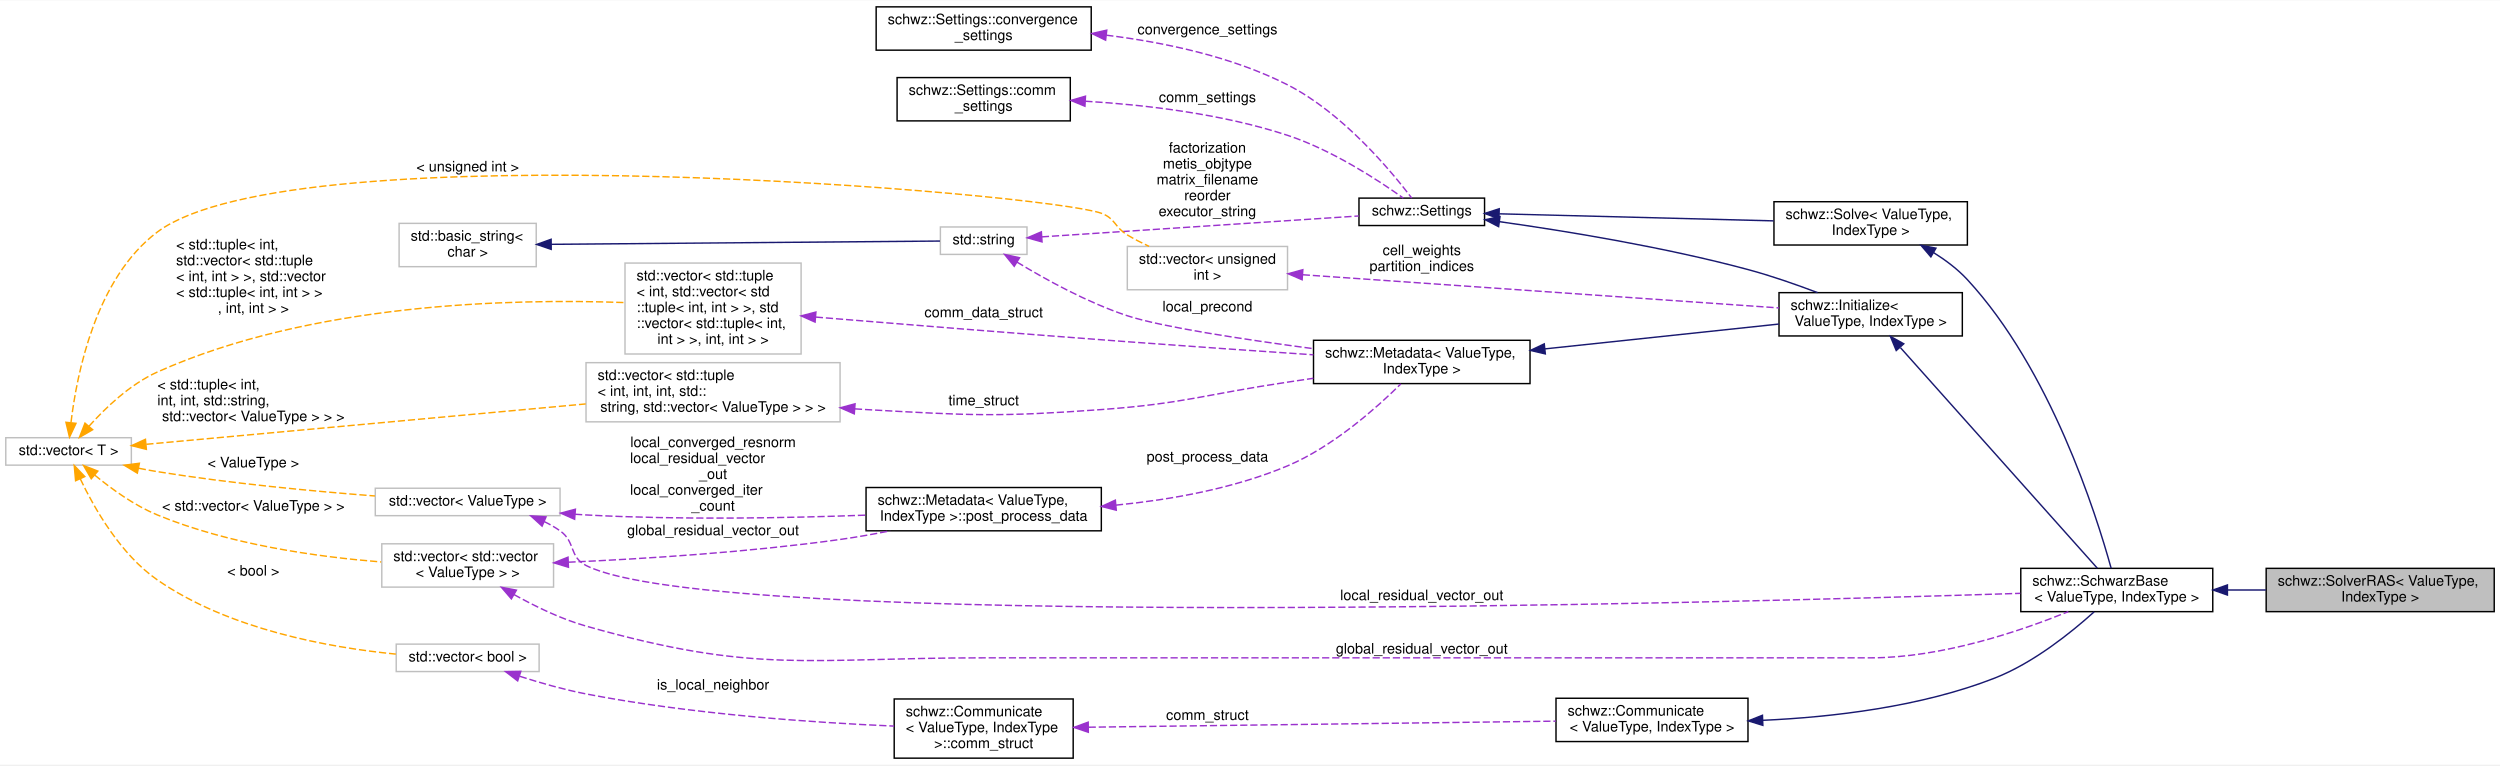
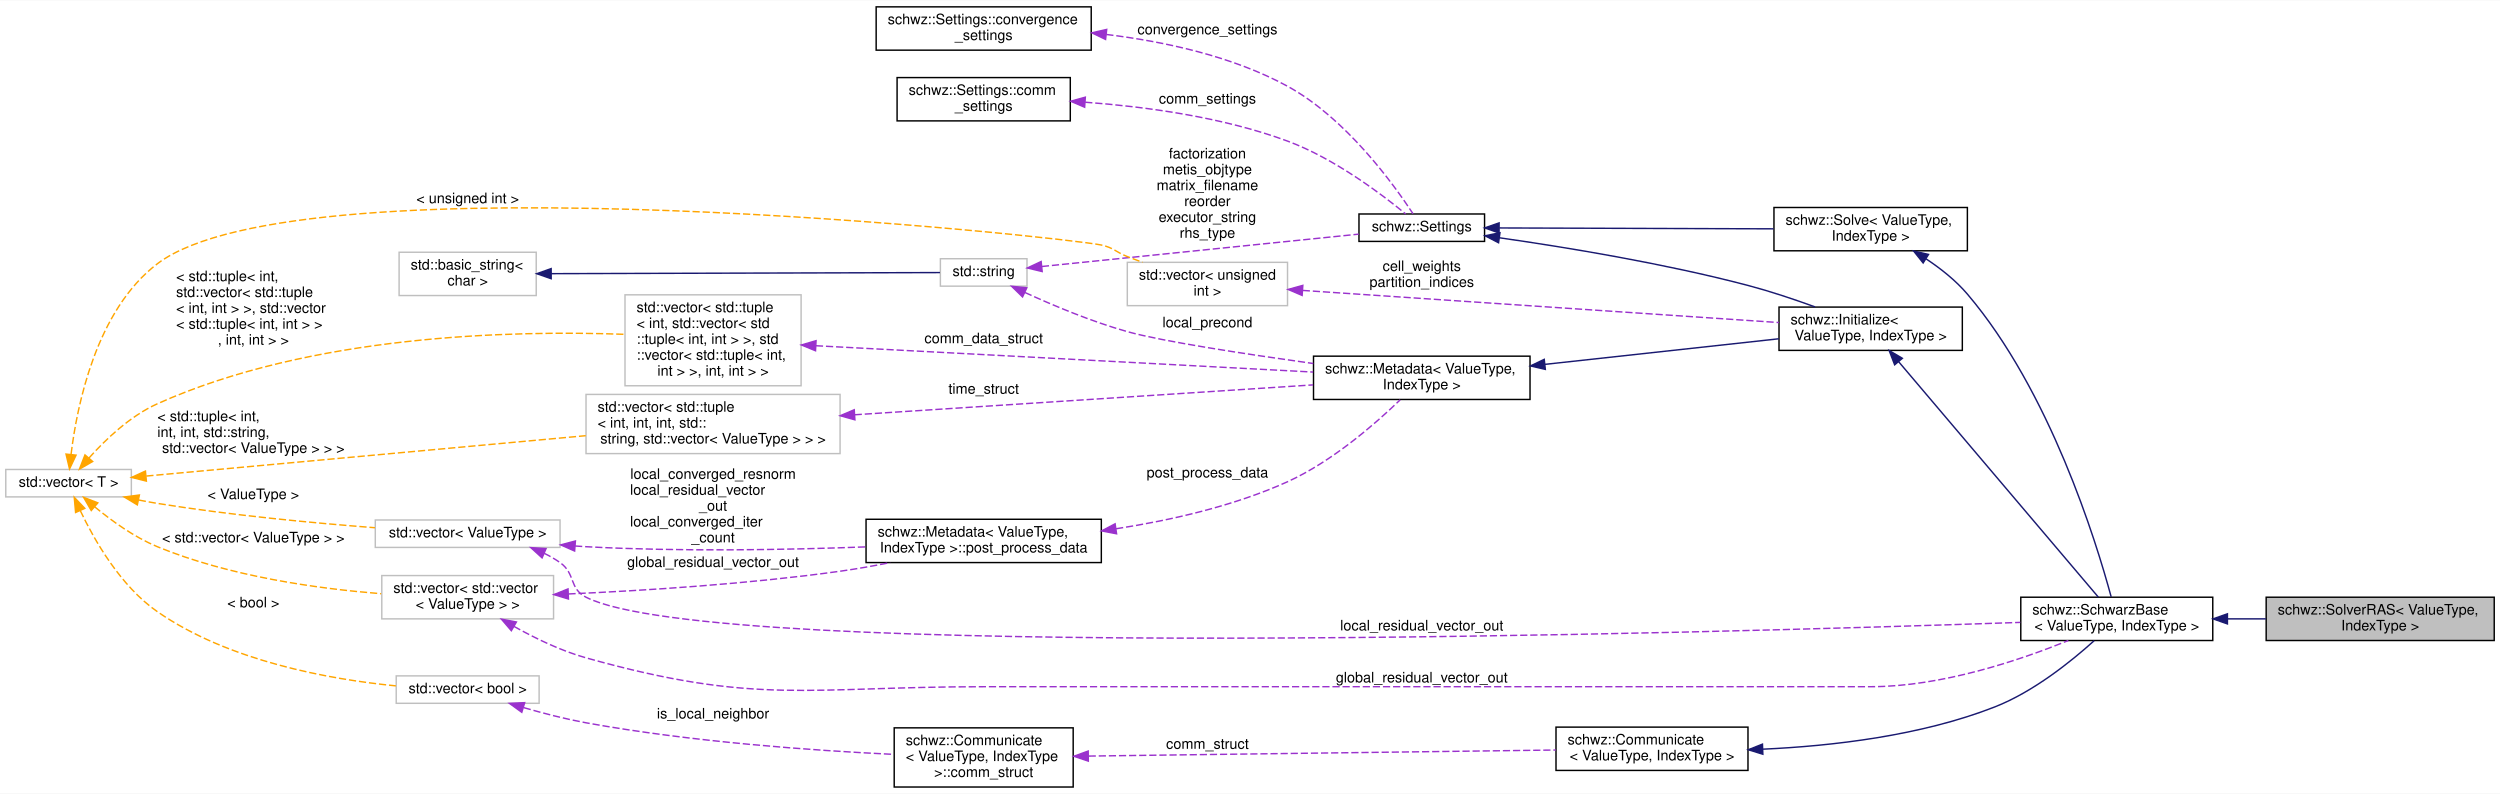
- <svg xmlns="http://www.w3.org/2000/svg" xmlns:xlink="http://www.w3.org/1999/xlink" width="1732pt" height="530pt" viewBox="0.00 0.00 1732.00 529.50">
-   <g id="graph0" class="graph" transform="scale(1 1) rotate(0) translate(4 525.5)">
-     <polygon fill="#ffffff" stroke="transparent" points="-4,4 -4,-525.5 1728,-525.5 1728,4 -4,4" />
+ <svg xmlns="http://www.w3.org/2000/svg" xmlns:xlink="http://www.w3.org/1999/xlink" width="1732pt" height="550pt" viewBox="0.00 0.00 1732.00 549.50">
+   <g id="graph0" class="graph" transform="scale(1 1) rotate(0) translate(4 545.5)">
+     <polygon fill="#ffffff" stroke="transparent" points="-4,4 -4,-545.5 1728,-545.5 1728,4 -4,4" />
    <g id="node1" class="node">
      <polygon fill="#bfbfbf" stroke="#000000" points="1566,-102 1566,-132 1724,-132 1724,-102 1566,-102" />
      <text text-anchor="start" x="1574" y="-120" font-family="Helvetica,sans-Serif" font-size="10.00" fill="#000000">schwz::SolverRAS&lt; ValueType,</text>
      <text text-anchor="middle" x="1645" y="-109" font-family="Helvetica,sans-Serif" font-size="10.00" fill="#000000"> IndexType &gt;</text>
    </g>
    <g id="node2" class="node">
      <g id="a_node2">
        <a xlink:href="classschwz_1_1SchwarzBase.html" target="_top" xlink:title="The Base solver class is meant to be the class implementing the common implementations for all the sc...">
          <polygon fill="#ffffff" stroke="#000000" points="1396,-102 1396,-132 1529,-132 1529,-102 1396,-102" />
          <text text-anchor="start" x="1404" y="-120" font-family="Helvetica,sans-Serif" font-size="10.00" fill="#000000">schwz::SchwarzBase</text>
          <text text-anchor="middle" x="1462.5" y="-109" font-family="Helvetica,sans-Serif" font-size="10.00" fill="#000000">&lt; ValueType, IndexType &gt;</text>
        </a>
      </g>
    </g>
    <g id="edge1" class="edge">
      <path fill="none" stroke="#191970" d="M1539.337,-117C1548.093,-117 1557.03,-117 1565.816,-117" />
      <polygon fill="#191970" stroke="#191970" points="1539.161,-113.5 1529.161,-117 1539.161,-120.5 1539.161,-113.5" />
    </g>
    <g id="node3" class="node">
      <g id="a_node3">
        <a xlink:href="classschwz_1_1Initialize.html" target="_top" xlink:title="The initialization class that provides methods for initialization of the solver. ">
-           <polygon fill="#ffffff" stroke="#000000" points="1228.5,-293 1228.5,-323 1355.5,-323 1355.5,-293 1228.5,-293" />
-           <text text-anchor="start" x="1236.5" y="-311" font-family="Helvetica,sans-Serif" font-size="10.00" fill="#000000">schwz::Initialize&lt;</text>
-           <text text-anchor="middle" x="1292" y="-300" font-family="Helvetica,sans-Serif" font-size="10.00" fill="#000000"> ValueType, IndexType &gt;</text>
+           <polygon fill="#ffffff" stroke="#000000" points="1228.5,-303 1228.5,-333 1355.5,-333 1355.5,-303 1228.5,-303" />
+           <text text-anchor="start" x="1236.5" y="-321" font-family="Helvetica,sans-Serif" font-size="10.00" fill="#000000">schwz::Initialize&lt;</text>
+           <text text-anchor="middle" x="1292" y="-310" font-family="Helvetica,sans-Serif" font-size="10.00" fill="#000000"> ValueType, IndexType &gt;</text>
        </a>
      </g>
    </g>
    <g id="edge2" class="edge">
-       <path fill="none" stroke="#191970" d="M1312.641,-284.877C1348.017,-245.247 1419.288,-165.408 1449.007,-132.115" />
-       <polygon fill="#191970" stroke="#191970" points="1309.713,-282.902 1305.665,-292.692 1314.935,-287.563 1309.713,-282.902" />
+       <path fill="none" stroke="#191970" d="M1311.316,-295.229C1346.506,-253.744 1420.156,-166.918 1449.769,-132.009" />
+       <polygon fill="#191970" stroke="#191970" points="1308.615,-293.002 1304.815,-302.892 1313.953,-297.53 1308.615,-293.002" />
    </g>
    <g id="node4" class="node">
      <g id="a_node4">
        <a xlink:href="structschwz_1_1Settings.html" target="_top" xlink:title="The struct that contains the solver settings and the parameters to be set by the user. ">
-           <polygon fill="#ffffff" stroke="#000000" points="937.5,-369.5 937.5,-388.5 1024.5,-388.5 1024.5,-369.5 937.5,-369.5" />
-           <text text-anchor="middle" x="981" y="-376.5" font-family="Helvetica,sans-Serif" font-size="10.00" fill="#000000">schwz::Settings</text>
+           <polygon fill="#ffffff" stroke="#000000" points="937.5,-378.5 937.5,-397.5 1024.5,-397.5 1024.5,-378.5 937.5,-378.5" />
+           <text text-anchor="middle" x="981" y="-385.5" font-family="Helvetica,sans-Serif" font-size="10.00" fill="#000000">schwz::Settings</text>
        </a>
      </g>
    </g>
    <g id="edge3" class="edge">
-       <path fill="none" stroke="#191970" d="M1034.904,-372.16C1081.058,-365.664 1149.043,-354.57 1207,-339 1223.08,-334.68 1240.417,-328.623 1255.213,-323.007" />
-       <polygon fill="#191970" stroke="#191970" points="1034.246,-368.718 1024.82,-373.555 1035.206,-375.652 1034.246,-368.718" />
+       <path fill="none" stroke="#191970" d="M1034.863,-381.007C1080.992,-374.415 1148.963,-363.267 1207,-348 1222.437,-343.939 1239.066,-338.352 1253.488,-333.099" />
+       <polygon fill="#191970" stroke="#191970" points="1034.2,-377.565 1024.785,-382.424 1035.175,-384.497 1034.2,-377.565" />
    </g>
    <g id="node20" class="node">
      <g id="a_node20">
        <a xlink:href="classschwz_1_1Solve.html" target="_top" xlink:title="The Solver class the provides the solver and the convergence checking methods. ">
-           <polygon fill="#ffffff" stroke="#000000" points="1225,-356 1225,-386 1359,-386 1359,-356 1225,-356" />
-           <text text-anchor="start" x="1233" y="-374" font-family="Helvetica,sans-Serif" font-size="10.00" fill="#000000">schwz::Solve&lt; ValueType,</text>
-           <text text-anchor="middle" x="1292" y="-363" font-family="Helvetica,sans-Serif" font-size="10.00" fill="#000000"> IndexType &gt;</text>
+           <polygon fill="#ffffff" stroke="#000000" points="1225,-372 1225,-402 1359,-402 1359,-372 1225,-372" />
+           <text text-anchor="start" x="1233" y="-390" font-family="Helvetica,sans-Serif" font-size="10.00" fill="#000000">schwz::Solve&lt; ValueType,</text>
+           <text text-anchor="middle" x="1292" y="-379" font-family="Helvetica,sans-Serif" font-size="10.00" fill="#000000"> IndexType &gt;</text>
        </a>
      </g>
    </g>
    <g id="edge26" class="edge">
-       <path fill="none" stroke="#191970" d="M1034.72,-377.618C1087.394,-376.263 1167.855,-374.193 1224.752,-372.73" />
-       <polygon fill="#191970" stroke="#191970" points="1034.477,-374.123 1024.571,-377.879 1034.657,-381.121 1034.477,-374.123" />
+       <path fill="none" stroke="#191970" d="M1034.72,-387.827C1087.394,-387.658 1167.855,-387.399 1224.752,-387.216" />
+       <polygon fill="#191970" stroke="#191970" points="1034.559,-384.328 1024.571,-387.86 1034.582,-391.328 1034.559,-384.328" />
    </g>
    <g id="node5" class="node">
      <g id="a_node5">
        <a xlink:href="structschwz_1_1Settings_1_1comm__settings.html" target="_top" xlink:title="The settings for the various available communication paradigms. ">
-           <polygon fill="#ffffff" stroke="#000000" points="617.5,-442 617.5,-472 737.5,-472 737.5,-442 617.5,-442" />
-           <text text-anchor="start" x="625.5" y="-460" font-family="Helvetica,sans-Serif" font-size="10.00" fill="#000000">schwz::Settings::comm</text>
-           <text text-anchor="middle" x="677.5" y="-449" font-family="Helvetica,sans-Serif" font-size="10.00" fill="#000000">_settings</text>
+           <polygon fill="#ffffff" stroke="#000000" points="617.5,-462 617.5,-492 737.5,-492 737.5,-462 617.5,-462" />
+           <text text-anchor="start" x="625.5" y="-480" font-family="Helvetica,sans-Serif" font-size="10.00" fill="#000000">schwz::Settings::comm</text>
+           <text text-anchor="middle" x="677.5" y="-469" font-family="Helvetica,sans-Serif" font-size="10.00" fill="#000000">_settings</text>
        </a>
      </g>
    </g>
    <g id="edge4" class="edge">
-       <path fill="none" stroke="#9a32cd" stroke-dasharray="5,2" d="M747.899,-455.629C789.532,-453.113 842.79,-446.887 888,-432 918.89,-421.829 951.006,-400.796 968.238,-388.505" />
-       <polygon fill="#9a32cd" stroke="#9a32cd" points="747.642,-452.138 737.848,-456.179 748.025,-459.127 747.642,-452.138" />
-       <text text-anchor="middle" x="832.5" y="-455" font-family="Helvetica,sans-Serif" font-size="10.00" fill="#000000"> comm_settings</text>
+       <path fill="none" stroke="#9a32cd" stroke-dasharray="5,2" d="M747.798,-474.938C789.619,-471.862 843.102,-464.641 888,-448 920.43,-435.98 953.233,-411.2 969.852,-397.546" />
+       <polygon fill="#9a32cd" stroke="#9a32cd" points="747.445,-471.454 737.703,-475.617 747.915,-478.438 747.445,-471.454" />
+       <text text-anchor="middle" x="832.5" y="-474" font-family="Helvetica,sans-Serif" font-size="10.00" fill="#000000"> comm_settings</text>
    </g>
    <g id="node6" class="node">
      <g id="a_node6">
        <a xlink:title="STL class. ">
-           <polygon fill="#ffffff" stroke="#bfbfbf" points="647.5,-349.5 647.5,-368.5 707.5,-368.5 707.5,-349.5 647.5,-349.5" />
-           <text text-anchor="middle" x="677.5" y="-356.5" font-family="Helvetica,sans-Serif" font-size="10.00" fill="#000000">std::string</text>
+           <polygon fill="#ffffff" stroke="#bfbfbf" points="647.5,-347.5 647.5,-366.5 707.5,-366.5 707.5,-347.5 647.5,-347.5" />
+           <text text-anchor="middle" x="677.5" y="-354.5" font-family="Helvetica,sans-Serif" font-size="10.00" fill="#000000">std::string</text>
        </a>
      </g>
    </g>
    <g id="edge5" class="edge">
-       <path fill="none" stroke="#9a32cd" stroke-dasharray="5,2" d="M717.786,-361.655C774.776,-365.41 878.528,-372.247 937.314,-376.121" />
-       <polygon fill="#9a32cd" stroke="#9a32cd" points="717.919,-358.156 707.71,-360.991 717.458,-365.141 717.919,-358.156" />
-       <text text-anchor="middle" x="832.5" y="-420" font-family="Helvetica,sans-Serif" font-size="10.00" fill="#000000"> factorization</text>
-       <text text-anchor="middle" x="832.5" y="-409" font-family="Helvetica,sans-Serif" font-size="10.00" fill="#000000">metis_objtype</text>
-       <text text-anchor="middle" x="832.5" y="-398" font-family="Helvetica,sans-Serif" font-size="10.00" fill="#000000">matrix_filename</text>
-       <text text-anchor="middle" x="832.5" y="-387" font-family="Helvetica,sans-Serif" font-size="10.00" fill="#000000">reorder</text>
-       <text text-anchor="middle" x="832.5" y="-376" font-family="Helvetica,sans-Serif" font-size="10.00" fill="#000000">executor_string</text>
+       <path fill="none" stroke="#9a32cd" stroke-dasharray="5,2" d="M717.786,-361.115C774.776,-366.936 878.528,-377.533 937.314,-383.538" />
+       <polygon fill="#9a32cd" stroke="#9a32cd" points="718.014,-357.62 707.71,-360.086 717.303,-364.584 718.014,-357.62" />
+       <text text-anchor="middle" x="832.5" y="-436" font-family="Helvetica,sans-Serif" font-size="10.00" fill="#000000"> factorization</text>
+       <text text-anchor="middle" x="832.5" y="-425" font-family="Helvetica,sans-Serif" font-size="10.00" fill="#000000">metis_objtype</text>
+       <text text-anchor="middle" x="832.5" y="-414" font-family="Helvetica,sans-Serif" font-size="10.00" fill="#000000">matrix_filename</text>
+       <text text-anchor="middle" x="832.5" y="-403" font-family="Helvetica,sans-Serif" font-size="10.00" fill="#000000">reorder</text>
+       <text text-anchor="middle" x="832.5" y="-392" font-family="Helvetica,sans-Serif" font-size="10.00" fill="#000000">executor_string</text>
+       <text text-anchor="middle" x="832.5" y="-381" font-family="Helvetica,sans-Serif" font-size="10.00" fill="#000000">rhs_type</text>
    </g>
    <g id="node9" class="node">
      <g id="a_node9">
        <a xlink:href="structschwz_1_1Metadata.html" target="_top" xlink:title="The solver metadata struct. ">
-           <polygon fill="#ffffff" stroke="#000000" points="906,-260 906,-290 1056,-290 1056,-260 906,-260" />
-           <text text-anchor="start" x="914" y="-278" font-family="Helvetica,sans-Serif" font-size="10.00" fill="#000000">schwz::Metadata&lt; ValueType,</text>
-           <text text-anchor="middle" x="981" y="-267" font-family="Helvetica,sans-Serif" font-size="10.00" fill="#000000"> IndexType &gt;</text>
+           <polygon fill="#ffffff" stroke="#000000" points="906,-269 906,-299 1056,-299 1056,-269 906,-269" />
+           <text text-anchor="start" x="914" y="-287" font-family="Helvetica,sans-Serif" font-size="10.00" fill="#000000">schwz::Metadata&lt; ValueType,</text>
+           <text text-anchor="middle" x="981" y="-276" font-family="Helvetica,sans-Serif" font-size="10.00" fill="#000000"> IndexType &gt;</text>
        </a>
      </g>
    </g>
    <g id="edge11" class="edge">
-       <path fill="none" stroke="#9a32cd" stroke-dasharray="5,2" d="M700.525,-344.192C720.102,-332.295 749.355,-316.118 777,-307 800.492,-299.252 857.936,-290.558 905.902,-284.19" />
-       <polygon fill="#9a32cd" stroke="#9a32cd" points="698.653,-341.234 691.997,-349.477 702.341,-347.184 698.653,-341.234" />
-       <text text-anchor="middle" x="832.5" y="-310" font-family="Helvetica,sans-Serif" font-size="10.00" fill="#000000"> local_precond</text>
+       <path fill="none" stroke="#9a32cd" stroke-dasharray="5,2" d="M706.088,-343.111C725.639,-334.143 752.376,-322.901 777,-316 800.776,-309.337 858.03,-300.58 905.85,-293.911" />
+       <polygon fill="#9a32cd" stroke="#9a32cd" points="704.419,-340.028 696.839,-347.43 707.381,-346.37 704.419,-340.028" />
+       <text text-anchor="middle" x="832.5" y="-319" font-family="Helvetica,sans-Serif" font-size="10.00" fill="#000000"> local_precond</text>
    </g>
    <g id="node7" class="node">
      <polygon fill="#ffffff" stroke="#bfbfbf" points="272.5,-341 272.5,-371 367.5,-371 367.5,-341 272.5,-341" />
      <text text-anchor="start" x="280.5" y="-359" font-family="Helvetica,sans-Serif" font-size="10.00" fill="#000000">std::basic_string&lt;</text>
      <text text-anchor="middle" x="320" y="-348" font-family="Helvetica,sans-Serif" font-size="10.00" fill="#000000"> char &gt;</text>
    </g>
    <g id="edge6" class="edge">
-       <path fill="none" stroke="#191970" d="M377.845,-356.485C454.709,-357.13 587.715,-358.247 647.211,-358.746" />
-       <polygon fill="#191970" stroke="#191970" points="377.872,-352.986 367.843,-356.401 377.813,-359.985 377.872,-352.986" />
+       <path fill="none" stroke="#191970" d="M377.845,-356.162C454.709,-356.377 587.715,-356.749 647.211,-356.915" />
+       <polygon fill="#191970" stroke="#191970" points="377.853,-352.662 367.843,-356.134 377.833,-359.662 377.853,-352.662" />
    </g>
    <g id="node8" class="node">
      <g id="a_node8">
        <a xlink:href="structschwz_1_1Settings_1_1convergence__settings.html" target="_top" xlink:title="The various convergence settings available. ">
-           <polygon fill="#ffffff" stroke="#000000" points="603,-491 603,-521 752,-521 752,-491 603,-491" />
-           <text text-anchor="start" x="611" y="-509" font-family="Helvetica,sans-Serif" font-size="10.00" fill="#000000">schwz::Settings::convergence</text>
-           <text text-anchor="middle" x="677.5" y="-498" font-family="Helvetica,sans-Serif" font-size="10.00" fill="#000000">_settings</text>
+           <polygon fill="#ffffff" stroke="#000000" points="603,-511 603,-541 752,-541 752,-511 603,-511" />
+           <text text-anchor="start" x="611" y="-529" font-family="Helvetica,sans-Serif" font-size="10.00" fill="#000000">schwz::Settings::convergence</text>
+           <text text-anchor="middle" x="677.5" y="-518" font-family="Helvetica,sans-Serif" font-size="10.00" fill="#000000">_settings</text>
        </a>
      </g>
    </g>
    <g id="edge7" class="edge">
-       <path fill="none" stroke="#9a32cd" stroke-dasharray="5,2" d="M762.395,-501.38C802.249,-496.489 849.366,-486.648 888,-467 926.438,-447.451 960.026,-406.995 974.041,-388.545" />
-       <polygon fill="#9a32cd" stroke="#9a32cd" points="761.966,-497.906 752.428,-502.519 762.761,-504.86 761.966,-497.906" />
-       <text text-anchor="middle" x="832.5" y="-502" font-family="Helvetica,sans-Serif" font-size="10.00" fill="#000000"> convergence_settings</text>
+       <path fill="none" stroke="#9a32cd" stroke-dasharray="5,2" d="M762.417,-521.882C802.484,-517.014 849.773,-506.868 888,-486 928.558,-463.86 961.767,-417.761 974.92,-397.689" />
+       <polygon fill="#9a32cd" stroke="#9a32cd" points="761.942,-518.413 752.395,-523.009 762.724,-525.369 761.942,-518.413" />
+       <text text-anchor="middle" x="832.5" y="-522" font-family="Helvetica,sans-Serif" font-size="10.00" fill="#000000"> convergence_settings</text>
    </g>
    <g id="edge8" class="edge">
-       <path fill="none" stroke="#191970" d="M1066.35,-284.056C1117.577,-289.492 1181.656,-296.291 1228.426,-301.254" />
-       <polygon fill="#191970" stroke="#191970" points="1066.598,-280.563 1056.284,-282.988 1065.859,-287.524 1066.598,-280.563" />
+       <path fill="none" stroke="#191970" d="M1066.35,-293.331C1117.577,-298.931 1181.656,-305.937 1228.426,-311.05" />
+       <polygon fill="#191970" stroke="#191970" points="1066.606,-289.838 1056.284,-292.231 1065.845,-296.797 1066.606,-289.838" />
    </g>
    <g id="node10" class="node">
-       <polygon fill="#ffffff" stroke="#bfbfbf" points="402,-233.5 402,-274.5 578,-274.5 578,-233.5 402,-233.5" />
-       <text text-anchor="start" x="410" y="-262.5" font-family="Helvetica,sans-Serif" font-size="10.00" fill="#000000">std::vector&lt; std::tuple</text>
-       <text text-anchor="start" x="410" y="-251.5" font-family="Helvetica,sans-Serif" font-size="10.00" fill="#000000">&lt; int, int, int, std::</text>
-       <text text-anchor="middle" x="490" y="-240.5" font-family="Helvetica,sans-Serif" font-size="10.00" fill="#000000">string, std::vector&lt; ValueType &gt; &gt; &gt;</text>
+       <polygon fill="#ffffff" stroke="#bfbfbf" points="402,-231.5 402,-272.5 578,-272.5 578,-231.5 402,-231.5" />
+       <text text-anchor="start" x="410" y="-260.5" font-family="Helvetica,sans-Serif" font-size="10.00" fill="#000000">std::vector&lt; std::tuple</text>
+       <text text-anchor="start" x="410" y="-249.5" font-family="Helvetica,sans-Serif" font-size="10.00" fill="#000000">&lt; int, int, int, std::</text>
+       <text text-anchor="middle" x="490" y="-238.5" font-family="Helvetica,sans-Serif" font-size="10.00" fill="#000000">string, std::vector&lt; ValueType &gt; &gt; &gt;</text>
    </g>
    <g id="edge9" class="edge">
-       <path fill="none" stroke="#9a32cd" stroke-dasharray="5,2" d="M588.268,-242.487C590.871,-242.307 593.452,-242.144 596,-242 668.329,-237.919 686.749,-236.708 759,-242 816.797,-246.233 830.68,-252.464 888,-261 893.814,-261.866 899.832,-262.765 905.881,-263.671" />
-       <polygon fill="#9a32cd" stroke="#9a32cd" points="587.847,-239.009 578.142,-243.259 588.379,-245.988 587.847,-239.009" />
-       <text text-anchor="middle" x="677.5" y="-245" font-family="Helvetica,sans-Serif" font-size="10.00" fill="#000000"> time_struct</text>
+       <path fill="none" stroke="#9a32cd" stroke-dasharray="5,2" d="M588.107,-258.394C681.675,-264.492 820.599,-273.546 905.731,-279.094" />
+       <polygon fill="#9a32cd" stroke="#9a32cd" points="588.271,-254.897 578.064,-257.739 587.816,-261.882 588.271,-254.897" />
+       <text text-anchor="middle" x="677.5" y="-273" font-family="Helvetica,sans-Serif" font-size="10.00" fill="#000000"> time_struct</text>
    </g>
    <g id="node11" class="node">
      <g id="a_node11">
        <a xlink:title="STL class. ">
-           <polygon fill="#ffffff" stroke="#bfbfbf" points="0,-203.5 0,-222.5 87,-222.5 87,-203.5 0,-203.5" />
-           <text text-anchor="middle" x="43.5" y="-210.5" font-family="Helvetica,sans-Serif" font-size="10.00" fill="#000000">std::vector&lt; T &gt;</text>
+           <polygon fill="#ffffff" stroke="#bfbfbf" points="0,-201.5 0,-220.5 87,-220.5 87,-201.5 0,-201.5" />
+           <text text-anchor="middle" x="43.5" y="-208.5" font-family="Helvetica,sans-Serif" font-size="10.00" fill="#000000">std::vector&lt; T &gt;</text>
        </a>
      </g>
    </g>
    <g id="edge10" class="edge">
-       <path fill="none" stroke="#ffa500" stroke-dasharray="5,2" d="M97.353,-217.945C172.869,-224.879 311.122,-237.574 401.784,-245.899" />
-       <polygon fill="#ffa500" stroke="#ffa500" points="97.403,-214.435 87.125,-217.006 96.763,-221.406 97.403,-214.435" />
-       <text text-anchor="start" x="105" y="-256" font-family="Helvetica,sans-Serif" font-size="10.00" fill="#000000"> &lt; std::tuple&lt; int,</text>
-       <text text-anchor="start" x="105" y="-245" font-family="Helvetica,sans-Serif" font-size="10.00" fill="#000000"> int, int, std::string,</text>
-       <text text-anchor="middle" x="171.5" y="-234" font-family="Helvetica,sans-Serif" font-size="10.00" fill="#000000"> std::vector&lt; ValueType &gt; &gt; &gt;</text>
+       <path fill="none" stroke="#ffa500" stroke-dasharray="5,2" d="M97.353,-215.945C172.869,-222.879 311.122,-235.574 401.784,-243.899" />
+       <polygon fill="#ffa500" stroke="#ffa500" points="97.403,-212.435 87.125,-215.006 96.763,-219.406 97.403,-212.435" />
+       <text text-anchor="start" x="105" y="-254" font-family="Helvetica,sans-Serif" font-size="10.00" fill="#000000"> &lt; std::tuple&lt; int,</text>
+       <text text-anchor="start" x="105" y="-243" font-family="Helvetica,sans-Serif" font-size="10.00" fill="#000000"> int, int, std::string,</text>
+       <text text-anchor="middle" x="171.5" y="-232" font-family="Helvetica,sans-Serif" font-size="10.00" fill="#000000"> std::vector&lt; ValueType &gt; &gt; &gt;</text>
    </g>
    <g id="node13" class="node">
-       <polygon fill="#ffffff" stroke="#bfbfbf" points="256,-168.5 256,-187.5 384,-187.5 384,-168.5 256,-168.5" />
-       <text text-anchor="middle" x="320" y="-175.5" font-family="Helvetica,sans-Serif" font-size="10.00" fill="#000000">std::vector&lt; ValueType &gt;</text>
+       <polygon fill="#ffffff" stroke="#bfbfbf" points="256,-166.5 256,-185.5 384,-185.5 384,-166.5 256,-166.5" />
+       <text text-anchor="middle" x="320" y="-173.5" font-family="Helvetica,sans-Serif" font-size="10.00" fill="#000000">std::vector&lt; ValueType &gt;</text>
    </g>
    <g id="edge14" class="edge">
-       <path fill="none" stroke="#ffa500" stroke-dasharray="5,2" d="M92.129,-201.335C96.468,-200.475 100.805,-199.68 105,-199 155.349,-190.844 212.881,-185.427 255.754,-182.141" />
-       <polygon fill="#ffa500" stroke="#ffa500" points="91.139,-197.966 82.066,-203.437 92.57,-204.819 91.139,-197.966" />
-       <text text-anchor="middle" x="171.5" y="-202" font-family="Helvetica,sans-Serif" font-size="10.00" fill="#000000"> &lt; ValueType &gt;</text>
+       <path fill="none" stroke="#ffa500" stroke-dasharray="5,2" d="M92.129,-199.335C96.468,-198.475 100.805,-197.68 105,-197 155.349,-188.844 212.881,-183.427 255.754,-180.141" />
+       <polygon fill="#ffa500" stroke="#ffa500" points="91.139,-195.966 82.066,-201.437 92.57,-202.819 91.139,-195.966" />
+       <text text-anchor="middle" x="171.5" y="-200" font-family="Helvetica,sans-Serif" font-size="10.00" fill="#000000"> &lt; ValueType &gt;</text>
    </g>
    <g id="node14" class="node">
-       <polygon fill="#ffffff" stroke="#bfbfbf" points="260.5,-119 260.5,-149 379.5,-149 379.5,-119 260.5,-119" />
-       <text text-anchor="start" x="268.5" y="-137" font-family="Helvetica,sans-Serif" font-size="10.00" fill="#000000">std::vector&lt; std::vector</text>
-       <text text-anchor="middle" x="320" y="-126" font-family="Helvetica,sans-Serif" font-size="10.00" fill="#000000">&lt; ValueType &gt; &gt;</text>
+       <polygon fill="#ffffff" stroke="#bfbfbf" points="260.5,-117 260.5,-147 379.5,-147 379.5,-117 260.5,-117" />
+       <text text-anchor="start" x="268.5" y="-135" font-family="Helvetica,sans-Serif" font-size="10.00" fill="#000000">std::vector&lt; std::vector</text>
+       <text text-anchor="middle" x="320" y="-124" font-family="Helvetica,sans-Serif" font-size="10.00" fill="#000000">&lt; ValueType &gt; &gt;</text>
    </g>
    <g id="edge16" class="edge">
-       <path fill="none" stroke="#ffa500" stroke-dasharray="5,2" d="M61.541,-196.675C73.137,-187.094 88.984,-175.606 105,-169 154.819,-148.452 215.793,-139.935 260.067,-136.422" />
-       <polygon fill="#ffa500" stroke="#ffa500" points="59.223,-194.052 53.908,-203.217 63.778,-199.367 59.223,-194.052" />
-       <text text-anchor="middle" x="171.5" y="-172" font-family="Helvetica,sans-Serif" font-size="10.00" fill="#000000"> &lt; std::vector&lt; ValueType &gt; &gt;</text>
+       <path fill="none" stroke="#ffa500" stroke-dasharray="5,2" d="M61.541,-194.675C73.137,-185.094 88.984,-173.606 105,-167 154.819,-146.452 215.793,-137.935 260.067,-134.422" />
+       <polygon fill="#ffa500" stroke="#ffa500" points="59.223,-192.052 53.908,-201.217 63.778,-197.367 59.223,-192.052" />
+       <text text-anchor="middle" x="171.5" y="-170" font-family="Helvetica,sans-Serif" font-size="10.00" fill="#000000"> &lt; std::vector&lt; ValueType &gt; &gt;</text>
    </g>
    <g id="node15" class="node">
-       <polygon fill="#ffffff" stroke="#bfbfbf" points="429,-280.5 429,-343.5 551,-343.5 551,-280.5 429,-280.5" />
-       <text text-anchor="start" x="437" y="-331.5" font-family="Helvetica,sans-Serif" font-size="10.00" fill="#000000">std::vector&lt; std::tuple</text>
-       <text text-anchor="start" x="437" y="-320.5" font-family="Helvetica,sans-Serif" font-size="10.00" fill="#000000">&lt; int, std::vector&lt; std</text>
-       <text text-anchor="start" x="437" y="-309.5" font-family="Helvetica,sans-Serif" font-size="10.00" fill="#000000">::tuple&lt; int, int &gt; &gt;, std</text>
-       <text text-anchor="start" x="437" y="-298.5" font-family="Helvetica,sans-Serif" font-size="10.00" fill="#000000">::vector&lt; std::tuple&lt; int,</text>
-       <text text-anchor="middle" x="490" y="-287.5" font-family="Helvetica,sans-Serif" font-size="10.00" fill="#000000"> int &gt; &gt;, int, int &gt; &gt;</text>
+       <polygon fill="#ffffff" stroke="#bfbfbf" points="429,-278.5 429,-341.5 551,-341.5 551,-278.5 429,-278.5" />
+       <text text-anchor="start" x="437" y="-329.5" font-family="Helvetica,sans-Serif" font-size="10.00" fill="#000000">std::vector&lt; std::tuple</text>
+       <text text-anchor="start" x="437" y="-318.5" font-family="Helvetica,sans-Serif" font-size="10.00" fill="#000000">&lt; int, std::vector&lt; std</text>
+       <text text-anchor="start" x="437" y="-307.5" font-family="Helvetica,sans-Serif" font-size="10.00" fill="#000000">::tuple&lt; int, int &gt; &gt;, std</text>
+       <text text-anchor="start" x="437" y="-296.5" font-family="Helvetica,sans-Serif" font-size="10.00" fill="#000000">::vector&lt; std::tuple&lt; int,</text>
+       <text text-anchor="middle" x="490" y="-285.5" font-family="Helvetica,sans-Serif" font-size="10.00" fill="#000000"> int &gt; &gt;, int, int &gt; &gt;</text>
    </g>
    <g id="edge18" class="edge">
-       <path fill="none" stroke="#ffa500" stroke-dasharray="5,2" d="M57.619,-230.423C68.985,-243.125 86.132,-259.535 105,-268 211.496,-315.779 350.48,-319.005 428.999,-316.123" />
-       <polygon fill="#ffa500" stroke="#ffa500" points="60.192,-228.046 51.025,-222.733 54.878,-232.603 60.192,-228.046" />
-       <text text-anchor="start" x="118" y="-353" font-family="Helvetica,sans-Serif" font-size="10.00" fill="#000000"> &lt; std::tuple&lt; int,</text>
-       <text text-anchor="start" x="118" y="-342" font-family="Helvetica,sans-Serif" font-size="10.00" fill="#000000"> std::vector&lt; std::tuple</text>
-       <text text-anchor="start" x="118" y="-331" font-family="Helvetica,sans-Serif" font-size="10.00" fill="#000000">&lt; int, int &gt; &gt;, std::vector</text>
-       <text text-anchor="start" x="118" y="-320" font-family="Helvetica,sans-Serif" font-size="10.00" fill="#000000">&lt; std::tuple&lt; int, int &gt; &gt;</text>
-       <text text-anchor="middle" x="171.5" y="-309" font-family="Helvetica,sans-Serif" font-size="10.00" fill="#000000">, int, int &gt; &gt;</text>
+       <path fill="none" stroke="#ffa500" stroke-dasharray="5,2" d="M57.619,-228.423C68.985,-241.125 86.132,-257.535 105,-266 211.496,-313.779 350.48,-317.005 428.999,-314.123" />
+       <polygon fill="#ffa500" stroke="#ffa500" points="60.192,-226.046 51.025,-220.733 54.878,-230.603 60.192,-226.046" />
+       <text text-anchor="start" x="118" y="-351" font-family="Helvetica,sans-Serif" font-size="10.00" fill="#000000"> &lt; std::tuple&lt; int,</text>
+       <text text-anchor="start" x="118" y="-340" font-family="Helvetica,sans-Serif" font-size="10.00" fill="#000000"> std::vector&lt; std::tuple</text>
+       <text text-anchor="start" x="118" y="-329" font-family="Helvetica,sans-Serif" font-size="10.00" fill="#000000">&lt; int, int &gt; &gt;, std::vector</text>
+       <text text-anchor="start" x="118" y="-318" font-family="Helvetica,sans-Serif" font-size="10.00" fill="#000000">&lt; std::tuple&lt; int, int &gt; &gt;</text>
+       <text text-anchor="middle" x="171.5" y="-307" font-family="Helvetica,sans-Serif" font-size="10.00" fill="#000000">, int, int &gt; &gt;</text>
    </g>
    <g id="node16" class="node">
-       <polygon fill="#ffffff" stroke="#bfbfbf" points="777,-325 777,-355 888,-355 888,-325 777,-325" />
-       <text text-anchor="start" x="785" y="-343" font-family="Helvetica,sans-Serif" font-size="10.00" fill="#000000">std::vector&lt; unsigned</text>
-       <text text-anchor="middle" x="832.5" y="-332" font-family="Helvetica,sans-Serif" font-size="10.00" fill="#000000"> int &gt;</text>
+       <polygon fill="#ffffff" stroke="#bfbfbf" points="777,-334 777,-364 888,-364 888,-334 777,-334" />
+       <text text-anchor="start" x="785" y="-352" font-family="Helvetica,sans-Serif" font-size="10.00" fill="#000000">std::vector&lt; unsigned</text>
+       <text text-anchor="middle" x="832.5" y="-341" font-family="Helvetica,sans-Serif" font-size="10.00" fill="#000000"> int &gt;</text>
    </g>
    <g id="edge20" class="edge">
-       <path fill="none" stroke="#ffa500" stroke-dasharray="5,2" d="M45.211,-233.244C49.219,-266.727 62.397,-333.103 105,-365 200.212,-436.285 721.528,-391.68 759,-378 768.782,-374.429 768.088,-368.388 777,-363 781.731,-360.14 786.881,-357.478 792.075,-355.055" />
-       <polygon fill="#ffa500" stroke="#ffa500" points="48.65,-232.471 44.142,-222.883 41.686,-233.19 48.65,-232.471" />
-       <text text-anchor="middle" x="320" y="-407" font-family="Helvetica,sans-Serif" font-size="10.00" fill="#000000"> &lt; unsigned int &gt;</text>
+       <path fill="none" stroke="#ffa500" stroke-dasharray="5,2" d="M45.256,-231.184C49.333,-264.577 62.606,-330.824 105,-363 204.693,-438.664 735.056,-381.215 759,-376 767.554,-374.137 768.851,-371.199 777,-368 780.413,-366.66 783.963,-365.322 787.545,-364.01" />
+       <polygon fill="#ffa500" stroke="#ffa500" points="48.696,-230.429 44.165,-220.852 41.735,-231.164 48.696,-230.429" />
+       <text text-anchor="middle" x="320" y="-405" font-family="Helvetica,sans-Serif" font-size="10.00" fill="#000000"> &lt; unsigned int &gt;</text>
    </g>
    <g id="node19" class="node">
-       <polygon fill="#ffffff" stroke="#bfbfbf" points="270.5,-60.5 270.5,-79.5 369.5,-79.5 369.5,-60.5 270.5,-60.5" />
-       <text text-anchor="middle" x="320" y="-67.5" font-family="Helvetica,sans-Serif" font-size="10.00" fill="#000000">std::vector&lt; bool &gt;</text>
+       <polygon fill="#ffffff" stroke="#bfbfbf" points="270.5,-58.5 270.5,-77.5 369.5,-77.5 369.5,-58.5 270.5,-58.5" />
+       <text text-anchor="middle" x="320" y="-65.5" font-family="Helvetica,sans-Serif" font-size="10.00" fill="#000000">std::vector&lt; bool &gt;</text>
    </g>
    <g id="edge24" class="edge">
-       <path fill="none" stroke="#ffa500" stroke-dasharray="5,2" d="M51.615,-193.989C61.321,-173.564 79.514,-141.665 105,-124 154.502,-89.689 223.83,-77.147 270.244,-72.582" />
-       <polygon fill="#ffa500" stroke="#ffa500" points="48.365,-192.681 47.428,-203.234 54.742,-195.569 48.365,-192.681" />
-       <text text-anchor="middle" x="171.5" y="-127" font-family="Helvetica,sans-Serif" font-size="10.00" fill="#000000"> &lt; bool &gt;</text>
+       <path fill="none" stroke="#ffa500" stroke-dasharray="5,2" d="M51.615,-191.989C61.321,-171.564 79.514,-139.665 105,-122 154.502,-87.689 223.83,-75.147 270.244,-70.582" />
+       <polygon fill="#ffa500" stroke="#ffa500" points="48.365,-190.681 47.428,-201.234 54.742,-193.569 48.365,-190.681" />
+       <text text-anchor="middle" x="171.5" y="-125" font-family="Helvetica,sans-Serif" font-size="10.00" fill="#000000"> &lt; bool &gt;</text>
    </g>
    <g id="node12" class="node">
      <g id="a_node12">
        <a xlink:href="structschwz_1_1Metadata_1_1post__process__data.html" target="_top" xlink:title="The struct used for storing data for post-processing. ">
-           <polygon fill="#ffffff" stroke="#000000" points="596,-158 596,-188 759,-188 759,-158 596,-158" />
-           <text text-anchor="start" x="604" y="-176" font-family="Helvetica,sans-Serif" font-size="10.00" fill="#000000">schwz::Metadata&lt; ValueType,</text>
-           <text text-anchor="middle" x="677.5" y="-165" font-family="Helvetica,sans-Serif" font-size="10.00" fill="#000000"> IndexType &gt;::post_process_data</text>
+           <polygon fill="#ffffff" stroke="#000000" points="596,-156 596,-186 759,-186 759,-156 596,-156" />
+           <text text-anchor="start" x="604" y="-174" font-family="Helvetica,sans-Serif" font-size="10.00" fill="#000000">schwz::Metadata&lt; ValueType,</text>
+           <text text-anchor="middle" x="677.5" y="-163" font-family="Helvetica,sans-Serif" font-size="10.00" fill="#000000"> IndexType &gt;::post_process_data</text>
        </a>
      </g>
    </g>
    <g id="edge12" class="edge">
-       <path fill="none" stroke="#9a32cd" stroke-dasharray="5,2" d="M769.107,-175.785C807.089,-179.525 850.861,-187.29 888,-203 919.406,-216.285 949.413,-242.877 966.482,-259.761" />
-       <polygon fill="#9a32cd" stroke="#9a32cd" points="769.347,-172.292 759.072,-174.875 768.716,-179.264 769.347,-172.292" />
-       <text text-anchor="middle" x="832.5" y="-206" font-family="Helvetica,sans-Serif" font-size="10.00" fill="#000000"> post_process_data</text>
+       <path fill="none" stroke="#9a32cd" stroke-dasharray="5,2" d="M769.201,-179.419C807.198,-185.282 850.957,-195.209 888,-212 918.872,-225.994 948.811,-252.113 966.046,-268.749" />
+       <polygon fill="#9a32cd" stroke="#9a32cd" points="769.564,-175.935 759.161,-177.943 768.546,-182.86 769.564,-175.935" />
+       <text text-anchor="middle" x="832.5" y="-215" font-family="Helvetica,sans-Serif" font-size="10.00" fill="#000000"> post_process_data</text>
    </g>
    <g id="edge27" class="edge">
-       <path fill="none" stroke="#9a32cd" stroke-dasharray="5,2" d="M372.976,-164.433C376.852,-162.552 380.577,-160.418 384,-158 394.89,-150.306 390.123,-140.058 402,-134 490.065,-89.082 1176.652,-107.561 1395.629,-114.683" />
-       <polygon fill="#9a32cd" stroke="#9a32cd" points="371.555,-161.234 363.732,-168.38 374.303,-167.672 371.555,-161.234" />
-       <text text-anchor="middle" x="981" y="-110" font-family="Helvetica,sans-Serif" font-size="10.00" fill="#000000"> local_residual_vector_out</text>
+       <path fill="none" stroke="#9a32cd" stroke-dasharray="5,2" d="M372.976,-162.433C376.852,-160.552 380.577,-158.418 384,-156 394.89,-148.306 390.117,-138.047 402,-132 490.105,-87.166 1176.665,-106.996 1395.632,-114.551" />
+       <polygon fill="#9a32cd" stroke="#9a32cd" points="371.555,-159.234 363.732,-166.38 374.303,-165.672 371.555,-159.234" />
+       <text text-anchor="middle" x="981" y="-109" font-family="Helvetica,sans-Serif" font-size="10.00" fill="#000000"> local_residual_vector_out</text>
    </g>
    <g id="edge13" class="edge">
-       <path fill="none" stroke="#9a32cd" stroke-dasharray="5,2" d="M394.387,-169.477C396.954,-169.297 399.498,-169.137 402,-169 467.078,-165.439 540.923,-166.802 595.769,-168.856" />
-       <polygon fill="#9a32cd" stroke="#9a32cd" points="394.099,-165.989 384.403,-170.259 394.646,-172.967 394.099,-165.989" />
-       <text text-anchor="middle" x="490" y="-216" font-family="Helvetica,sans-Serif" font-size="10.00" fill="#000000"> local_converged_resnorm</text>
-       <text text-anchor="start" x="432.5" y="-205" font-family="Helvetica,sans-Serif" font-size="10.00" fill="#000000">local_residual_vector</text>
-       <text text-anchor="middle" x="490" y="-194" font-family="Helvetica,sans-Serif" font-size="10.00" fill="#000000">_out</text>
-       <text text-anchor="start" x="432.5" y="-183" font-family="Helvetica,sans-Serif" font-size="10.00" fill="#000000">local_converged_iter</text>
-       <text text-anchor="middle" x="490" y="-172" font-family="Helvetica,sans-Serif" font-size="10.00" fill="#000000">_count</text>
+       <path fill="none" stroke="#9a32cd" stroke-dasharray="5,2" d="M394.387,-167.477C396.954,-167.297 399.498,-167.137 402,-167 467.078,-163.439 540.923,-164.802 595.769,-166.856" />
+       <polygon fill="#9a32cd" stroke="#9a32cd" points="394.099,-163.989 384.403,-168.259 394.646,-170.967 394.099,-163.989" />
+       <text text-anchor="middle" x="490" y="-214" font-family="Helvetica,sans-Serif" font-size="10.00" fill="#000000"> local_converged_resnorm</text>
+       <text text-anchor="start" x="432.5" y="-203" font-family="Helvetica,sans-Serif" font-size="10.00" fill="#000000">local_residual_vector</text>
+       <text text-anchor="middle" x="490" y="-192" font-family="Helvetica,sans-Serif" font-size="10.00" fill="#000000">_out</text>
+       <text text-anchor="start" x="432.5" y="-181" font-family="Helvetica,sans-Serif" font-size="10.00" fill="#000000">local_converged_iter</text>
+       <text text-anchor="middle" x="490" y="-170" font-family="Helvetica,sans-Serif" font-size="10.00" fill="#000000">_count</text>
    </g>
    <g id="edge28" class="edge">
-       <path fill="none" stroke="#9a32cd" stroke-dasharray="5,2" d="M352.044,-113.862C366.718,-105.638 384.67,-96.918 402,-92 520.168,-58.465 554.666,-70 677.5,-70 677.5,-70 677.5,-70 1292,-70 1340.974,-70 1395.108,-88.245 1428.961,-102" />
-       <polygon fill="#9a32cd" stroke="#9a32cd" points="350.271,-110.845 343.367,-118.881 353.776,-116.904 350.271,-110.845" />
+       <path fill="none" stroke="#9a32cd" stroke-dasharray="5,2" d="M352.028,-111.803C366.698,-103.568 384.652,-94.856 402,-90 520.223,-56.91 554.733,-70 677.5,-70 677.5,-70 677.5,-70 1292,-70 1340.974,-70 1395.108,-88.245 1428.961,-102" />
+       <polygon fill="#9a32cd" stroke="#9a32cd" points="350.25,-108.789 343.353,-116.831 353.76,-114.845 350.25,-108.789" />
      <text text-anchor="middle" x="981" y="-73" font-family="Helvetica,sans-Serif" font-size="10.00" fill="#000000"> global_residual_vector_out</text>
    </g>
    <g id="edge15" class="edge">
-       <path fill="none" stroke="#9a32cd" stroke-dasharray="5,2" d="M389.806,-136.256C441.87,-138.571 514.632,-143.146 578,-152 589.278,-153.576 601.189,-155.691 612.698,-157.973" />
-       <polygon fill="#9a32cd" stroke="#9a32cd" points="389.818,-132.753 379.678,-135.822 389.519,-139.747 389.818,-132.753" />
-       <text text-anchor="middle" x="490" y="-155" font-family="Helvetica,sans-Serif" font-size="10.00" fill="#000000"> global_residual_vector_out</text>
+       <path fill="none" stroke="#9a32cd" stroke-dasharray="5,2" d="M389.806,-134.256C441.87,-136.571 514.632,-141.146 578,-150 589.278,-151.576 601.189,-153.691 612.698,-155.973" />
+       <polygon fill="#9a32cd" stroke="#9a32cd" points="389.818,-130.753 379.678,-133.822 389.519,-137.747 389.818,-130.753" />
+       <text text-anchor="middle" x="490" y="-153" font-family="Helvetica,sans-Serif" font-size="10.00" fill="#000000"> global_residual_vector_out</text>
    </g>
    <g id="edge17" class="edge">
-       <path fill="none" stroke="#9a32cd" stroke-dasharray="5,2" d="M561.179,-306.068C619.244,-301.284 703.406,-294.474 777,-289 819.66,-285.827 867.358,-282.539 905.899,-279.948" />
-       <polygon fill="#9a32cd" stroke="#9a32cd" points="560.688,-302.596 551.01,-306.907 561.264,-309.573 560.688,-302.596" />
-       <text text-anchor="middle" x="677.5" y="-306" font-family="Helvetica,sans-Serif" font-size="10.00" fill="#000000"> comm_data_struct</text>
+       <path fill="none" stroke="#9a32cd" stroke-dasharray="5,2" d="M561.229,-306.228C653.05,-301.366 812.014,-292.948 905.748,-287.985" />
+       <polygon fill="#9a32cd" stroke="#9a32cd" points="560.994,-302.736 551.193,-306.76 561.364,-309.726 560.994,-302.736" />
+       <text text-anchor="middle" x="677.5" y="-308" font-family="Helvetica,sans-Serif" font-size="10.00" fill="#000000"> comm_data_struct</text>
    </g>
    <g id="edge19" class="edge">
-       <path fill="none" stroke="#9a32cd" stroke-dasharray="5,2" d="M898.526,-335.402C986.625,-329.267 1141.574,-318.476 1228.417,-312.428" />
-       <polygon fill="#9a32cd" stroke="#9a32cd" points="898.117,-331.922 888.384,-336.108 898.603,-338.905 898.117,-331.922" />
-       <text text-anchor="middle" x="981" y="-349" font-family="Helvetica,sans-Serif" font-size="10.00" fill="#000000"> cell_weights</text>
-       <text text-anchor="middle" x="981" y="-338" font-family="Helvetica,sans-Serif" font-size="10.00" fill="#000000">partition_indices</text>
+       <path fill="none" stroke="#9a32cd" stroke-dasharray="5,2" d="M898.526,-344.546C986.625,-338.602 1141.574,-328.148 1228.417,-322.29" />
+       <polygon fill="#9a32cd" stroke="#9a32cd" points="898.126,-341.065 888.384,-345.23 898.597,-348.049 898.126,-341.065" />
+       <text text-anchor="middle" x="981" y="-358" font-family="Helvetica,sans-Serif" font-size="10.00" fill="#000000"> cell_weights</text>
+       <text text-anchor="middle" x="981" y="-347" font-family="Helvetica,sans-Serif" font-size="10.00" fill="#000000">partition_indices</text>
    </g>
    <g id="node17" class="node">
      <g id="a_node17">
        <a xlink:href="classschwz_1_1Communicate.html" target="_top" xlink:title="The communication class that provides the methods for the communication between the subdomains...">
          <polygon fill="#ffffff" stroke="#000000" points="1074,-12 1074,-42 1207,-42 1207,-12 1074,-12" />
          <text text-anchor="start" x="1082" y="-30" font-family="Helvetica,sans-Serif" font-size="10.00" fill="#000000">schwz::Communicate</text>
          <text text-anchor="middle" x="1140.5" y="-19" font-family="Helvetica,sans-Serif" font-size="10.00" fill="#000000">&lt; ValueType, IndexType &gt;</text>
        </a>
      </g>
    </g>
    <g id="edge21" class="edge">
      <path fill="none" stroke="#191970" d="M1217.434,-26.728C1265.125,-28.883 1326.833,-35.955 1378,-56 1404.786,-66.494 1430.895,-87.484 1446.836,-101.883" />
      <polygon fill="#191970" stroke="#191970" points="1217.3,-23.221 1207.172,-26.331 1217.029,-30.215 1217.3,-23.221" />
    </g>
    <g id="node18" class="node">
      <g id="a_node18">
        <a xlink:href="structschwz_1_1Communicate_1_1comm__struct.html" target="_top" xlink:title="The communication struct used to store the communication data. ">
          <polygon fill="#ffffff" stroke="#000000" points="615.5,-.5 615.5,-41.5 739.5,-41.5 739.5,-.5 615.5,-.5" />
          <text text-anchor="start" x="623.5" y="-29.5" font-family="Helvetica,sans-Serif" font-size="10.00" fill="#000000">schwz::Communicate</text>
          <text text-anchor="start" x="623.5" y="-18.5" font-family="Helvetica,sans-Serif" font-size="10.00" fill="#000000">&lt; ValueType, IndexType</text>
          <text text-anchor="middle" x="677.5" y="-7.5" font-family="Helvetica,sans-Serif" font-size="10.00" fill="#000000"> &gt;::comm_struct</text>
        </a>
      </g>
    </g>
    <g id="edge22" class="edge">
      <path fill="none" stroke="#9a32cd" stroke-dasharray="5,2" d="M750.196,-21.942C838.965,-23.092 987.866,-25.022 1073.813,-26.136" />
      <polygon fill="#9a32cd" stroke="#9a32cd" points="749.987,-18.439 739.942,-21.809 749.896,-25.439 749.987,-18.439" />
      <text text-anchor="middle" x="832.5" y="-27" font-family="Helvetica,sans-Serif" font-size="10.00" fill="#000000"> comm_struct</text>
    </g>
    <g id="edge23" class="edge">
-       <path fill="none" stroke="#9a32cd" stroke-dasharray="5,2" d="M356.077,-57.219C370.23,-52.678 386.715,-47.962 402,-45 474.469,-30.957 559.264,-25.125 615.44,-22.707" />
-       <polygon fill="#9a32cd" stroke="#9a32cd" points="354.634,-54.01 346.235,-60.468 356.828,-60.657 354.634,-54.01" />
+       <path fill="none" stroke="#9a32cd" stroke-dasharray="5,2" d="M358.853,-55.5C372.382,-51.577 387.743,-47.597 402,-45 474.504,-31.793 559.111,-25.796 615.239,-23.11" />
+       <polygon fill="#9a32cd" stroke="#9a32cd" points="357.496,-52.253 348.913,-58.465 359.497,-58.961 357.496,-52.253" />
      <text text-anchor="middle" x="490" y="-48" font-family="Helvetica,sans-Serif" font-size="10.00" fill="#000000"> is_local_neighbor</text>
    </g>
    <g id="edge25" class="edge">
-       <path fill="none" stroke="#191970" d="M1335.631,-350.708C1344.077,-345.44 1352.355,-339.188 1359,-332 1416.507,-269.792 1448.184,-169.774 1458.601,-132.05" />
-       <polygon fill="#191970" stroke="#191970" points="1333.707,-347.778 1326.83,-355.838 1337.232,-353.826 1333.707,-347.778" />
+       <path fill="none" stroke="#191970" d="M1330.267,-366.492C1340.526,-359.693 1350.982,-351.419 1359,-342 1416.137,-274.883 1448.135,-170.976 1458.617,-132.24" />
+       <polygon fill="#191970" stroke="#191970" points="1328.354,-363.561 1321.754,-371.849 1332.082,-369.485 1328.354,-363.561" />
    </g>
  </g>
</svg>
